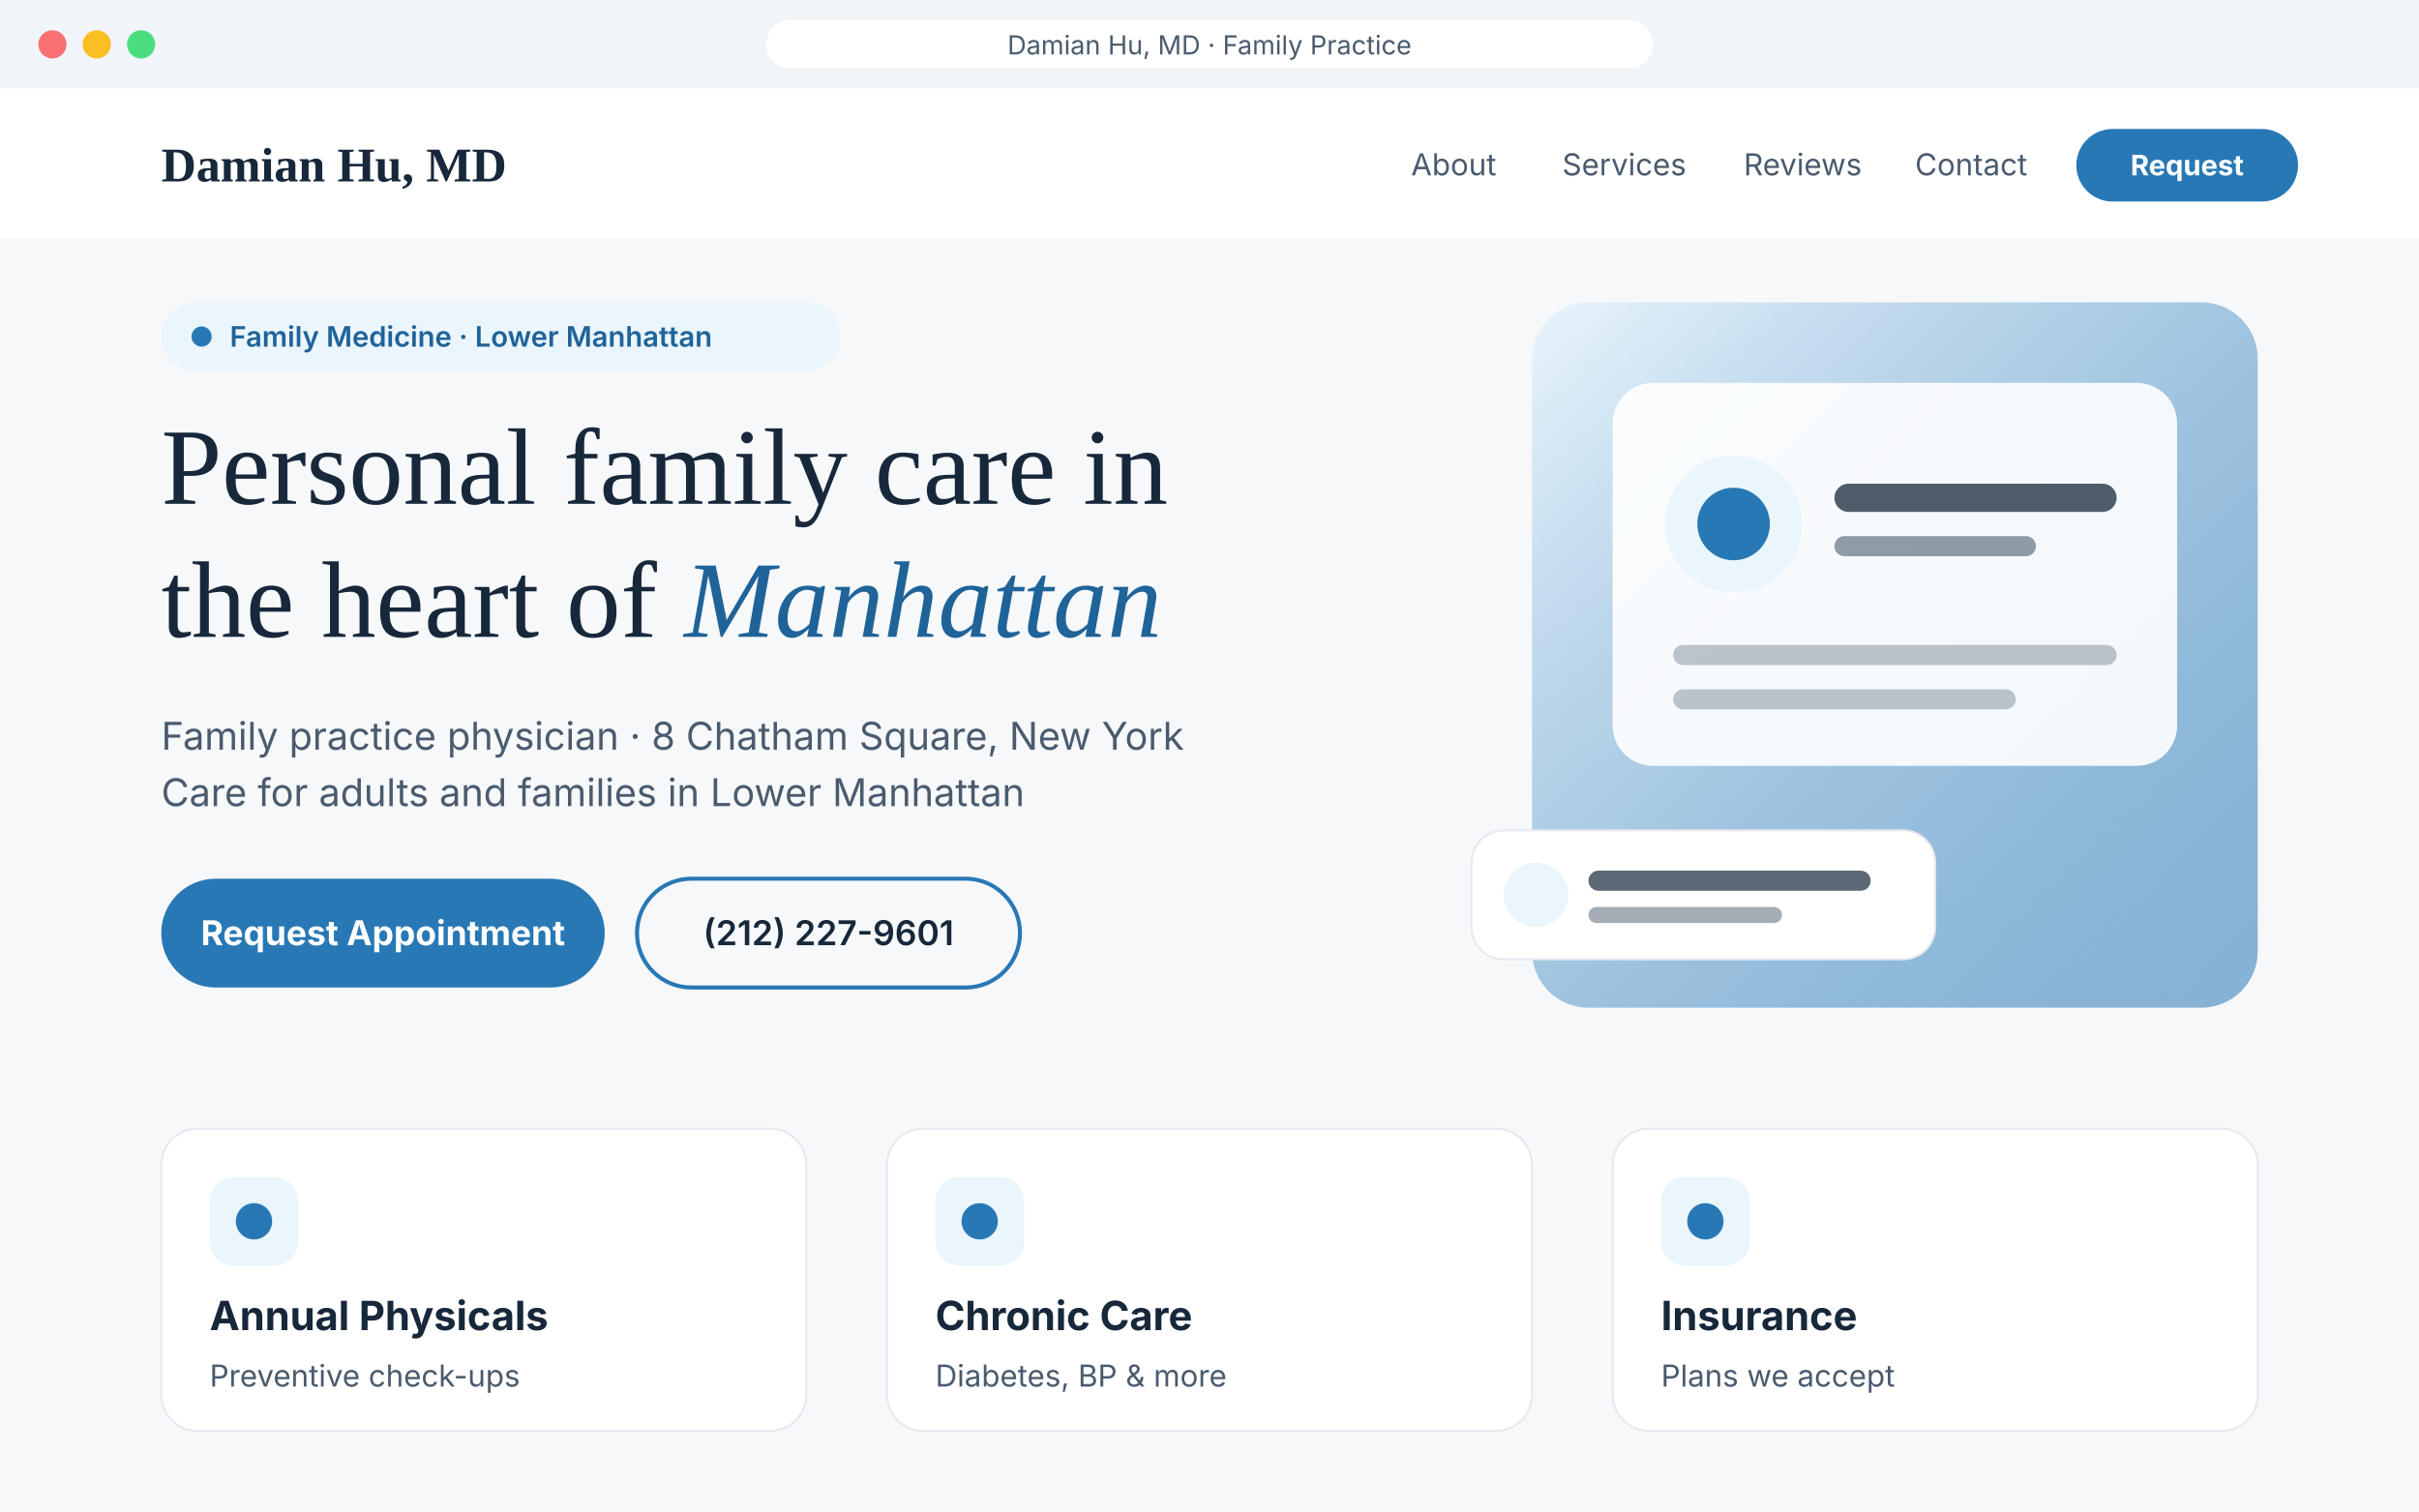
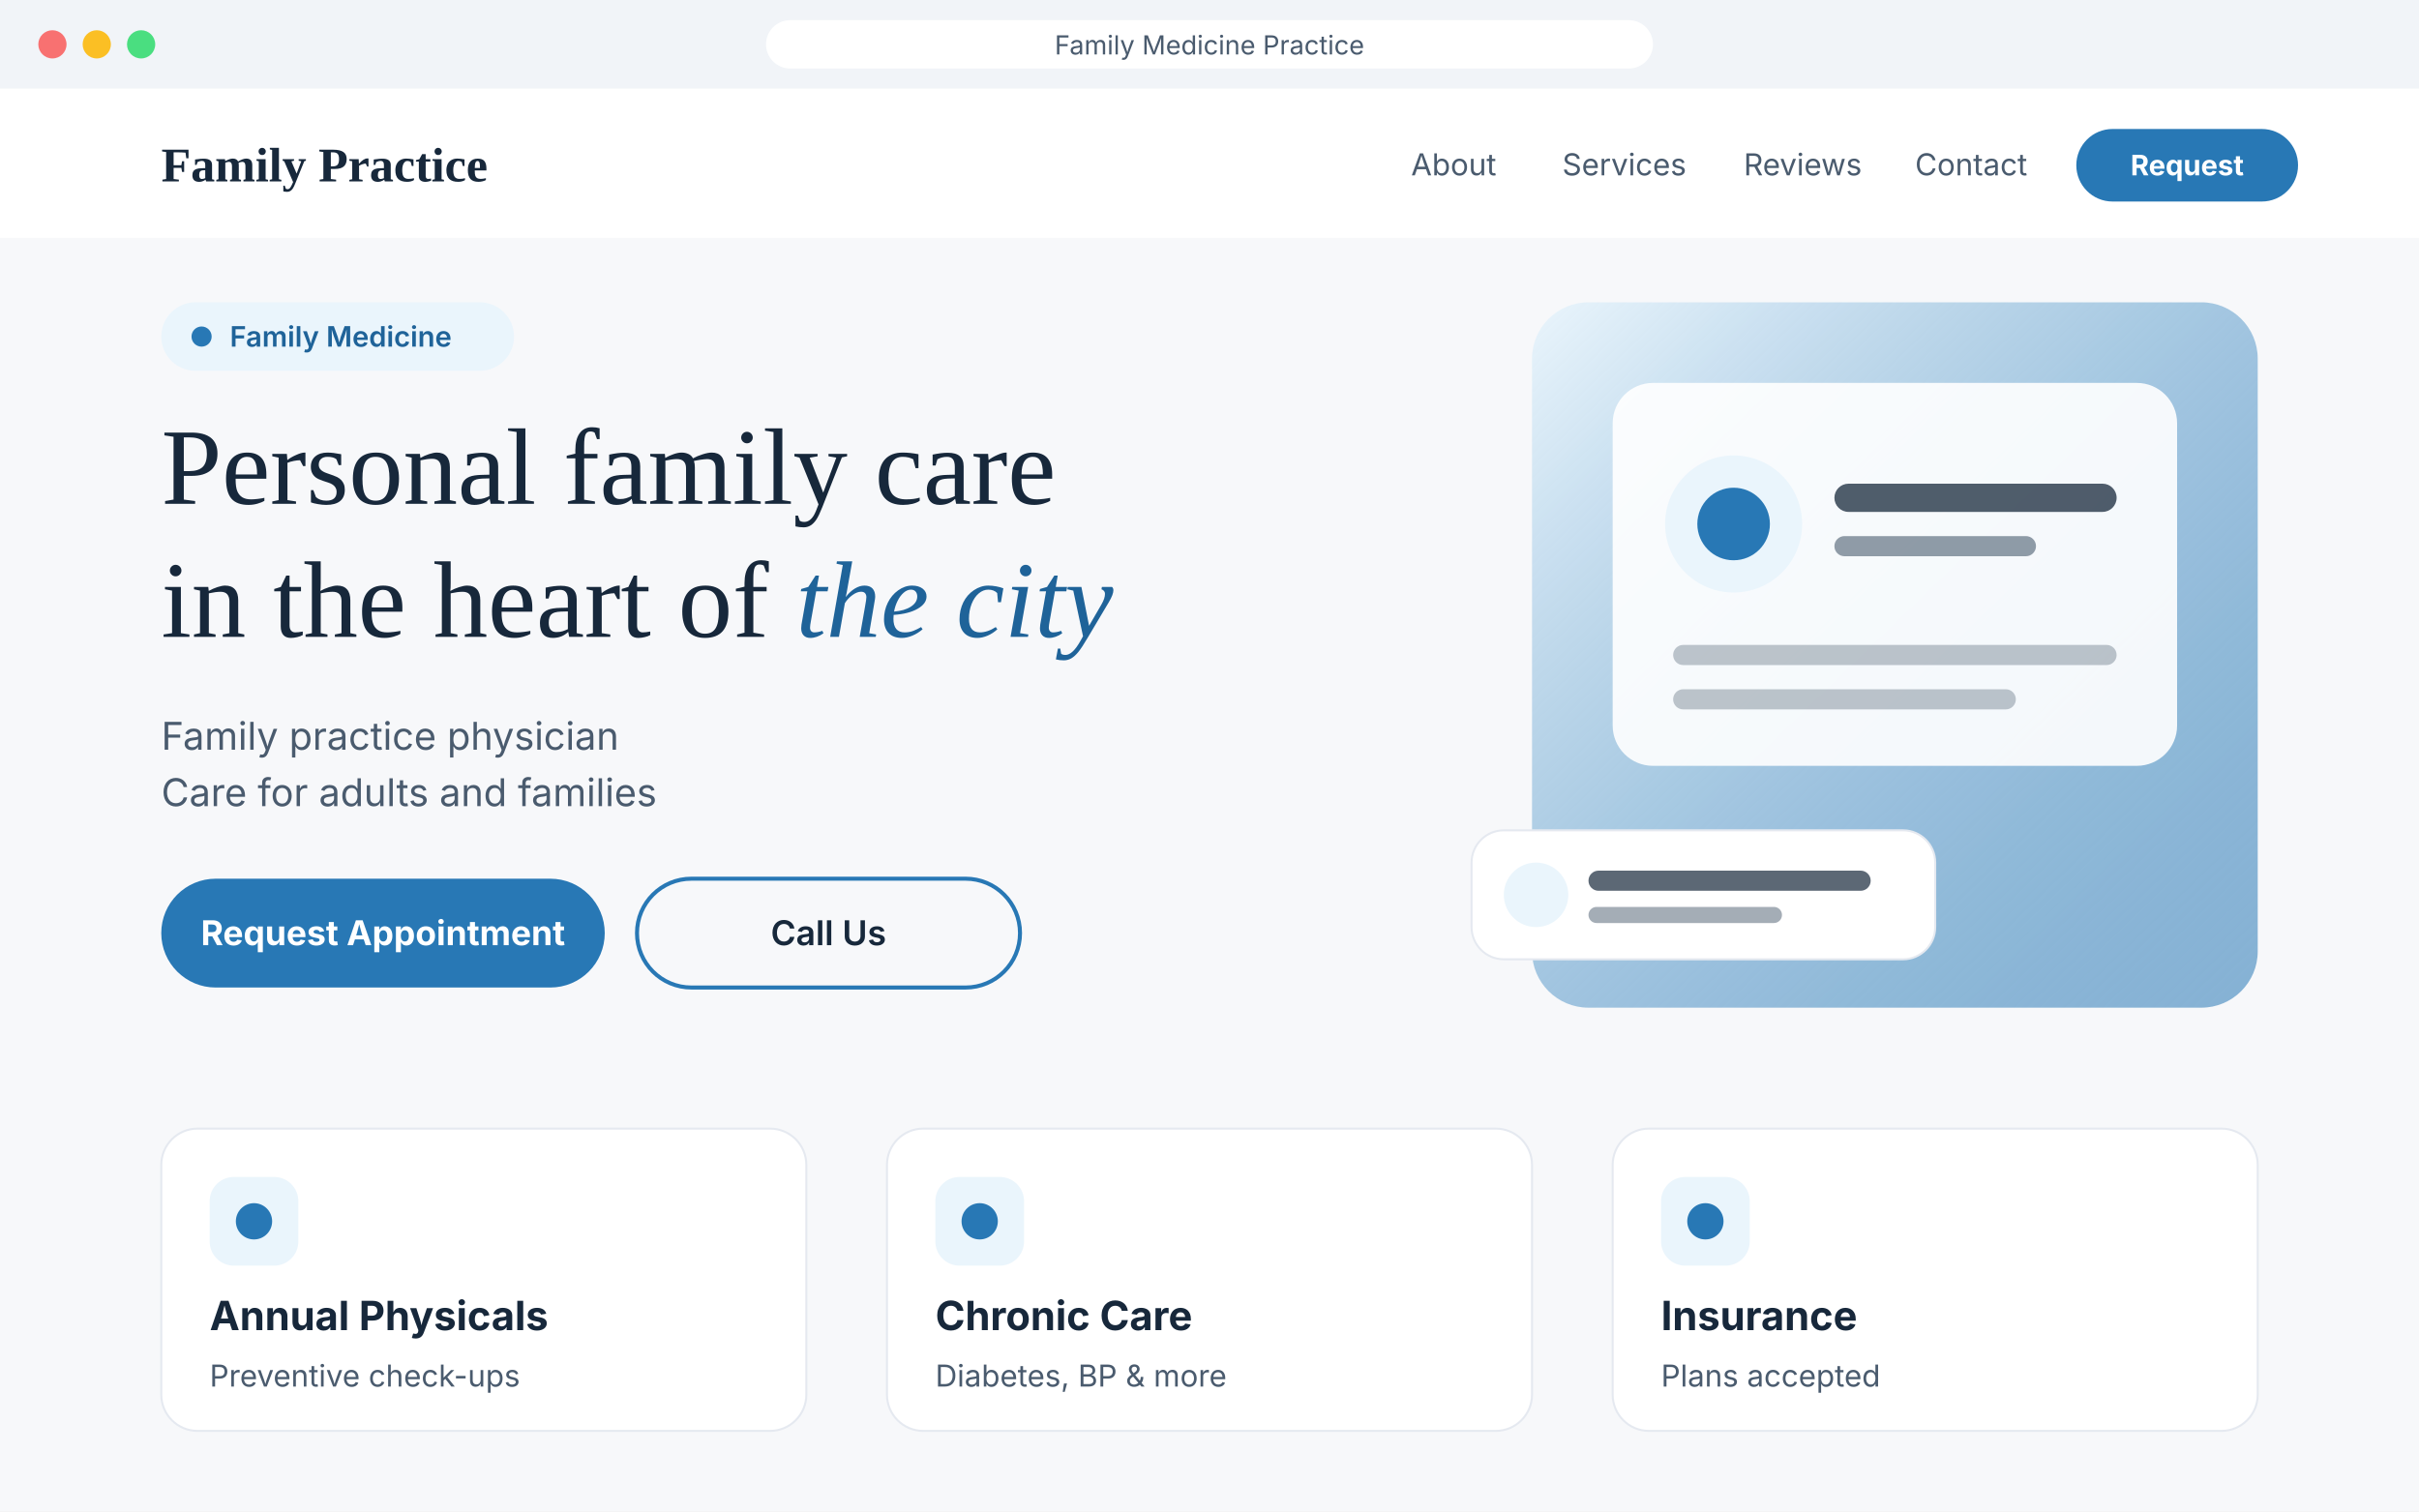
- <svg xmlns="http://www.w3.org/2000/svg" viewBox="0 0 1200 750" width="1200" height="750" role="img" aria-label="Preview of the Damian Hu, MD website">
+ <svg xmlns="http://www.w3.org/2000/svg" viewBox="0 0 1200 750" width="1200" height="750" role="img" aria-label="Preview of the Family Practice website">
  <defs>
    <linearGradient id="hero" x1="0" y1="0" x2="1" y2="1">
      <stop offset="0" stop-color="#eaf5fc" />
      <stop offset="1" stop-color="#2878b5" stop-opacity="0.55" />
    </linearGradient>
  </defs>
  <rect width="1200" height="750" fill="#f7f8fa" />
  <rect width="1200" height="44" fill="#f1f4f8" />
  <circle cx="26" cy="22" r="7" fill="#f87171" />
  <circle cx="48" cy="22" r="7" fill="#fbbf24" />
  <circle cx="70" cy="22" r="7" fill="#4ade80" />
  <rect x="380" y="10" width="440" height="24" rx="12" fill="#ffffff" />
-   <text x="600" y="27" text-anchor="middle" font-family="Inter, Arial, sans-serif" font-size="13" fill="#4a5b6e">Damian Hu, MD · Family Practice</text>
+   <text x="600" y="27" text-anchor="middle" font-family="Inter, Arial, sans-serif" font-size="13" fill="#4a5b6e">Family Medicine Practice</text>
  <rect y="44" width="1200" height="74" fill="#ffffff" />
-   <text x="80" y="90" font-family="Georgia, 'Times New Roman', serif" font-size="24" font-weight="700" fill="#17283b">Damian Hu, MD</text>
+   <text x="80" y="90" font-family="Georgia, 'Times New Roman', serif" font-size="24" font-weight="700" fill="#17283b">Family Practice</text>
  <g font-family="Inter, Arial, sans-serif" font-size="15" fill="#4a5b6e">
    <text x="700" y="87">About</text>
    <text x="775" y="87">Services</text>
    <text x="865" y="87">Reviews</text>
    <text x="950" y="87">Contact</text>
  </g>
  <rect x="1030" y="64" width="110" height="36" rx="18" fill="#2878b5" />
  <text x="1085" y="87" text-anchor="middle" font-family="Inter, Arial, sans-serif" font-size="14" font-weight="700" fill="#fff">Request</text>
  <g transform="translate(80,150)">
-     <rect width="337" height="34" rx="17" fill="#eaf5fc" />
+     <rect width="175" height="34" rx="17" fill="#eaf5fc" />
    <circle cx="20" cy="17" r="5" fill="#2878b5" />
-     <text x="34" y="22" font-family="Inter, Arial, sans-serif" font-size="14" font-weight="600" fill="#1f6399">Family Medicine · Lower Manhattan</text>
+     <text x="34" y="22" font-family="Inter, Arial, sans-serif" font-size="14" font-weight="600" fill="#1f6399">Family Medicine</text>
  </g>
  <text font-family="Georgia, 'Times New Roman', serif" font-size="54" fill="#17283b" font-weight="500">
-     <tspan x="80" y="250">Personal family care in</tspan>
-     <tspan x="80" y="316">the heart of <tspan fill="#1f6399" font-style="italic">Manhattan</tspan>
+     <tspan x="80" y="250">Personal family care</tspan>
+     <tspan x="80" y="316">in the heart of <tspan fill="#1f6399" font-style="italic">the city</tspan>
    </tspan>
  </text>
  <text font-family="Inter, Arial, sans-serif" font-size="19" fill="#4a5b6e">
-     <tspan x="80" y="372">Family practice physician · 8 Chatham Square, New York</tspan>
-     <tspan x="80" y="400">Care for adults and families in Lower Manhattan</tspan>
+     <tspan x="80" y="372">Family practice physician</tspan>
+     <tspan x="80" y="400">Care for adults and families</tspan>
  </text>
  <rect x="80" y="436" width="220" height="54" rx="27" fill="#2878b5" />
  <text x="190" y="469" text-anchor="middle" font-family="Inter, Arial, sans-serif" font-size="17" font-weight="700" fill="#fff">Request Appointment</text>
  <rect x="316" y="436" width="190" height="54" rx="27" fill="none" stroke="#2878b5" stroke-width="2" />
-   <text x="411" y="469" text-anchor="middle" font-family="Inter, Arial, sans-serif" font-size="17" font-weight="600" fill="#17283b">(212) 227-9601</text>
+   <text x="411" y="469" text-anchor="middle" font-family="Inter, Arial, sans-serif" font-size="17" font-weight="600" fill="#17283b">Call Us</text>
  <g transform="translate(760,150)">
    <rect width="360" height="350" rx="28" fill="url(#hero)" />
    <rect x="40" y="40" width="280" height="190" rx="20" fill="#ffffff" opacity="0.9" />
    <circle cx="100" cy="110" r="34" fill="#eaf5fc" />
    <circle cx="100" cy="110" r="18" fill="#2878b5" />
    <rect x="150" y="90" width="140" height="14" rx="7" fill="#17283b" opacity="0.75" />
    <rect x="150" y="116" width="100" height="10" rx="5" fill="#4a5b6e" opacity="0.6" />
    <rect x="70" y="170" width="220" height="10" rx="5" fill="#4a5b6e" opacity="0.35" />
    <rect x="70" y="192" width="170" height="10" rx="5" fill="#4a5b6e" opacity="0.35" />
    <rect x="-30" y="262" width="230" height="64" rx="16" fill="#ffffff" stroke="#e5e9f0" />
    <circle cx="2" cy="294" r="16" fill="#eaf5fc" />
    <rect x="28" y="282" width="140" height="10" rx="5" fill="#17283b" opacity="0.7" />
    <rect x="28" y="300" width="96" height="8" rx="4" fill="#4a5b6e" opacity="0.5" />
  </g>
  <g transform="translate(80,560)">
    <rect width="320" height="150" rx="18" fill="#ffffff" stroke="#e5e9f0" />
    <rect x="24" y="24" width="44" height="44" rx="12" fill="#eaf5fc" />
    <circle cx="46" cy="46" r="9" fill="#2878b5" />
    <text x="24" y="100" font-family="Inter, Arial, sans-serif" font-size="20" font-weight="700" fill="#17283b">Annual Physicals</text>
    <text x="24" y="128" font-family="Inter, Arial, sans-serif" font-size="15" fill="#4a5b6e">Preventive check-ups</text>
  </g>
  <g transform="translate(440,560)">
    <rect width="320" height="150" rx="18" fill="#ffffff" stroke="#e5e9f0" />
    <rect x="24" y="24" width="44" height="44" rx="12" fill="#eaf5fc" />
    <circle cx="46" cy="46" r="9" fill="#2878b5" />
    <text x="24" y="100" font-family="Inter, Arial, sans-serif" font-size="20" font-weight="700" fill="#17283b">Chronic Care</text>
    <text x="24" y="128" font-family="Inter, Arial, sans-serif" font-size="15" fill="#4a5b6e">Diabetes, BP &amp; more</text>
  </g>
  <g transform="translate(800,560)">
    <rect width="320" height="150" rx="18" fill="#ffffff" stroke="#e5e9f0" />
    <rect x="24" y="24" width="44" height="44" rx="12" fill="#eaf5fc" />
    <circle cx="46" cy="46" r="9" fill="#2878b5" />
    <text x="24" y="100" font-family="Inter, Arial, sans-serif" font-size="20" font-weight="700" fill="#17283b">Insurance</text>
-     <text x="24" y="128" font-family="Inter, Arial, sans-serif" font-size="15" fill="#4a5b6e">Plans we accept</text>
+     <text x="24" y="128" font-family="Inter, Arial, sans-serif" font-size="15" fill="#4a5b6e">Plans accepted</text>
  </g>
</svg>
